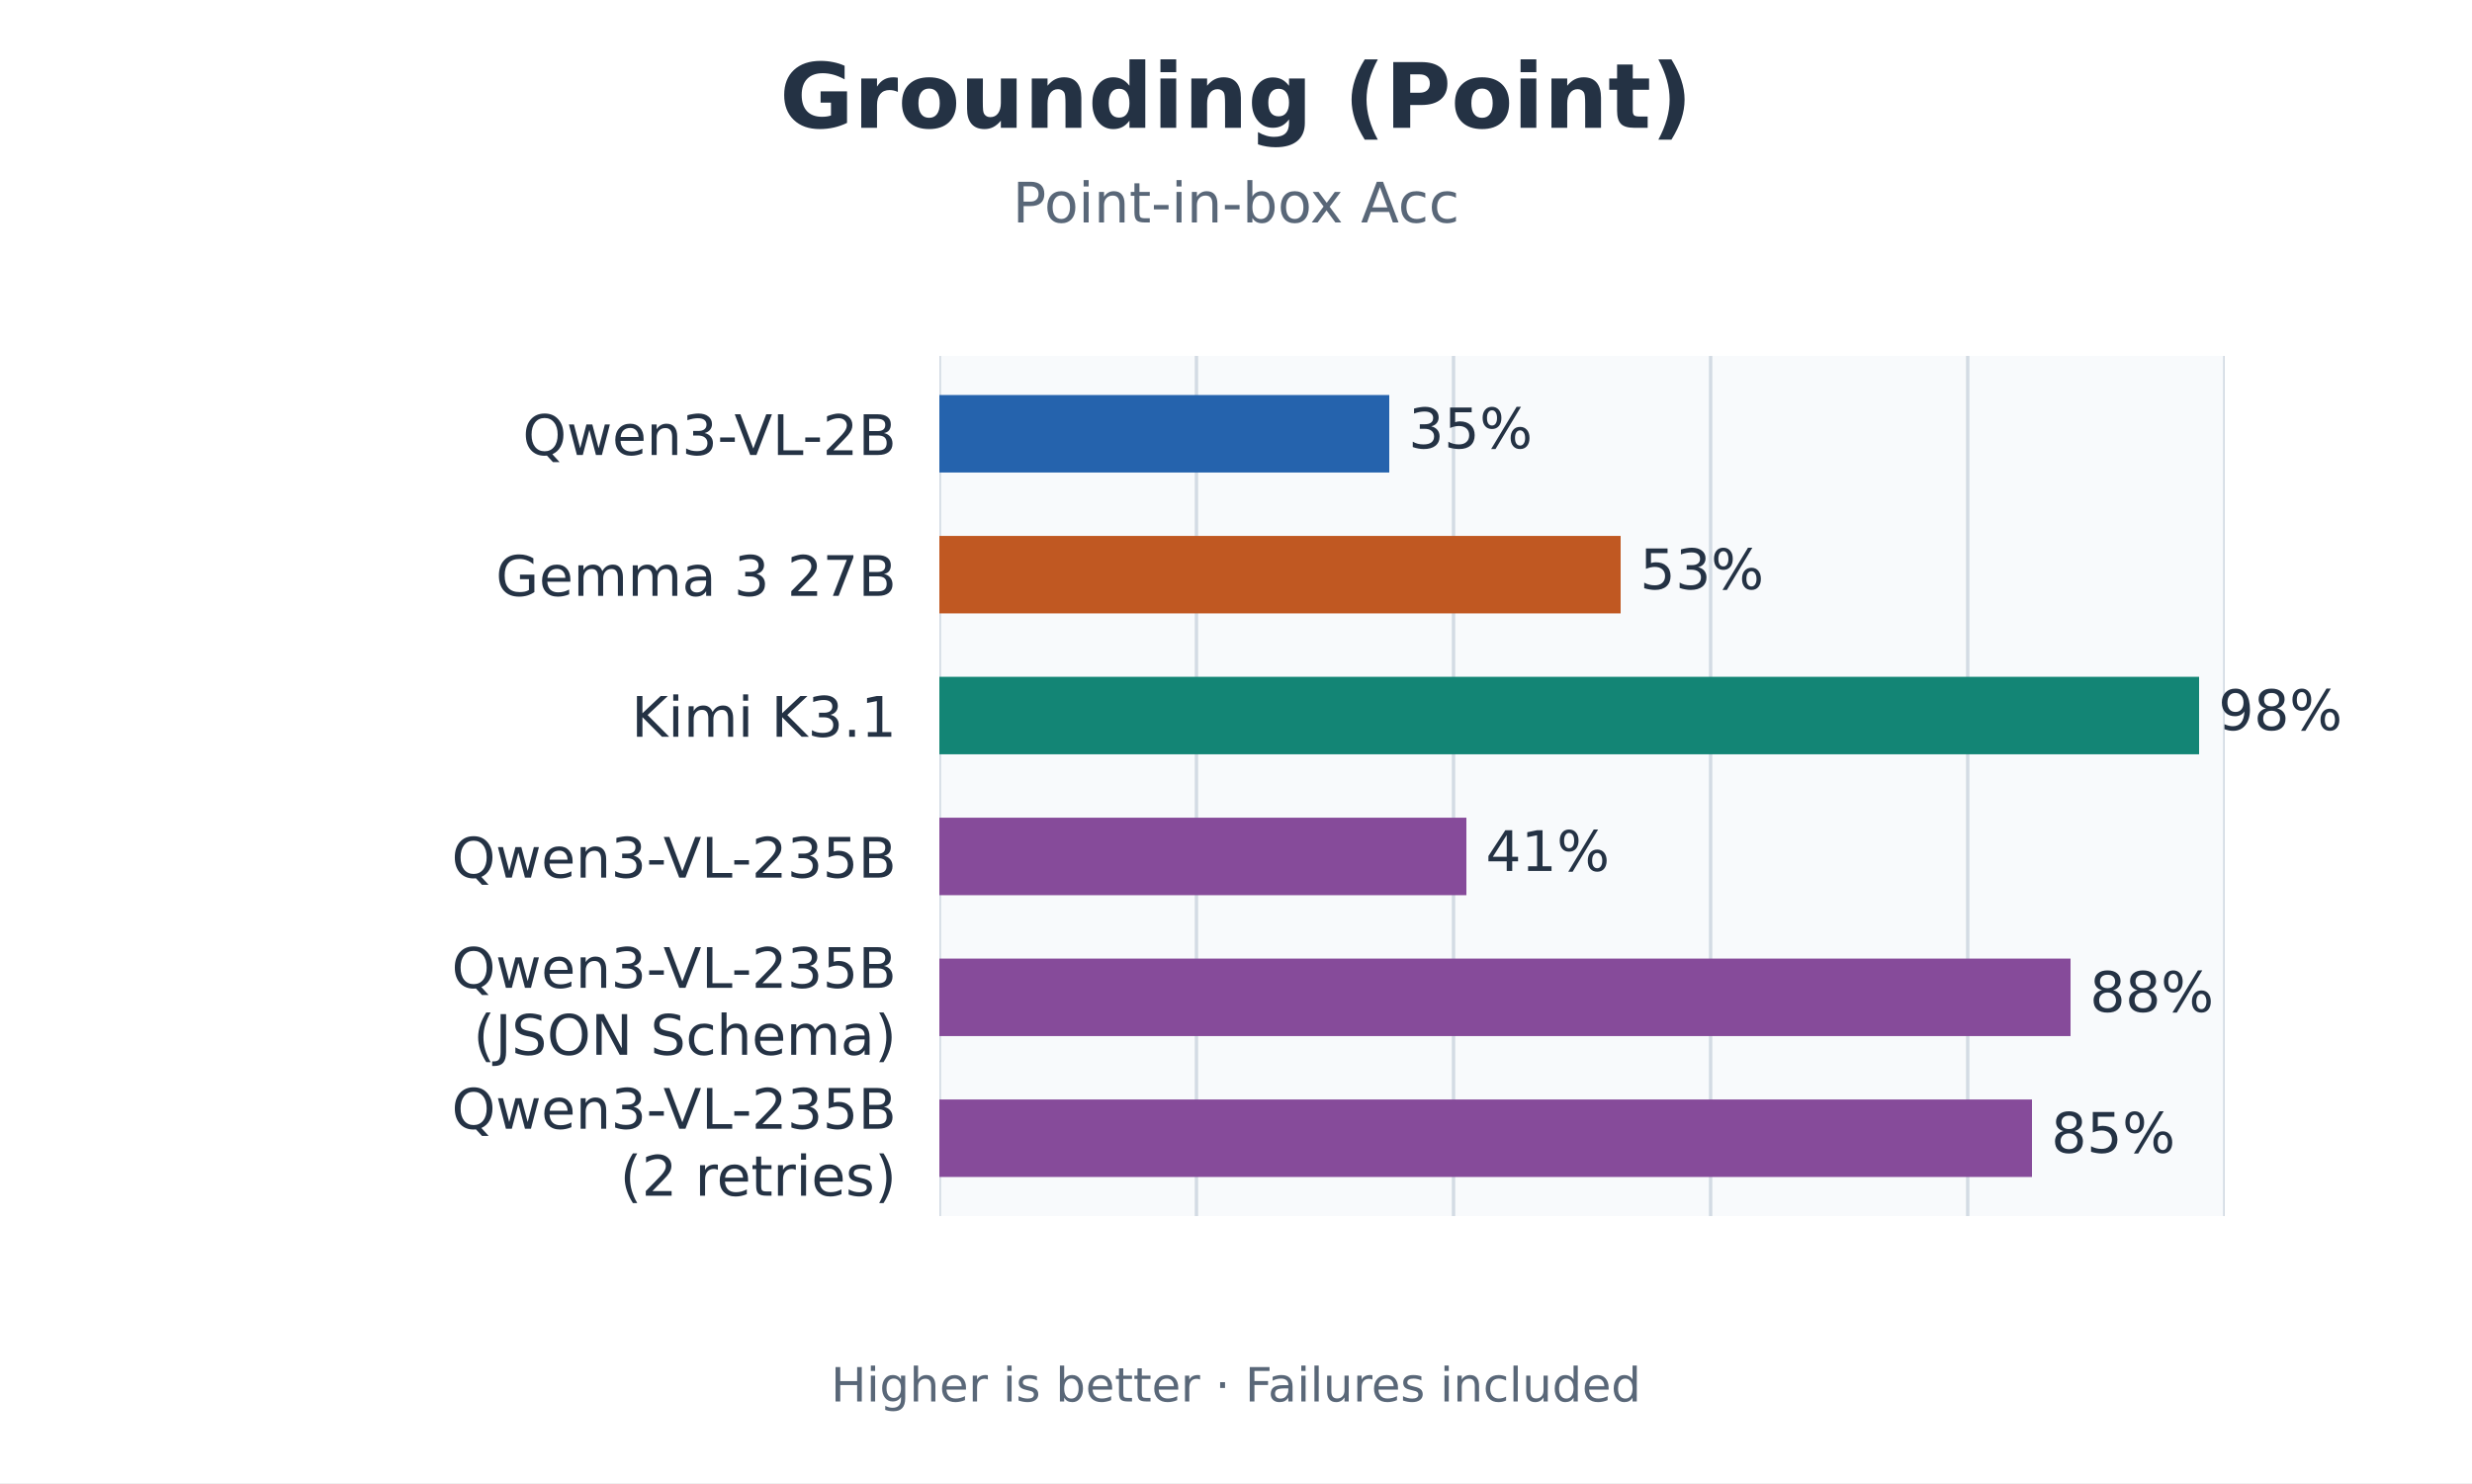
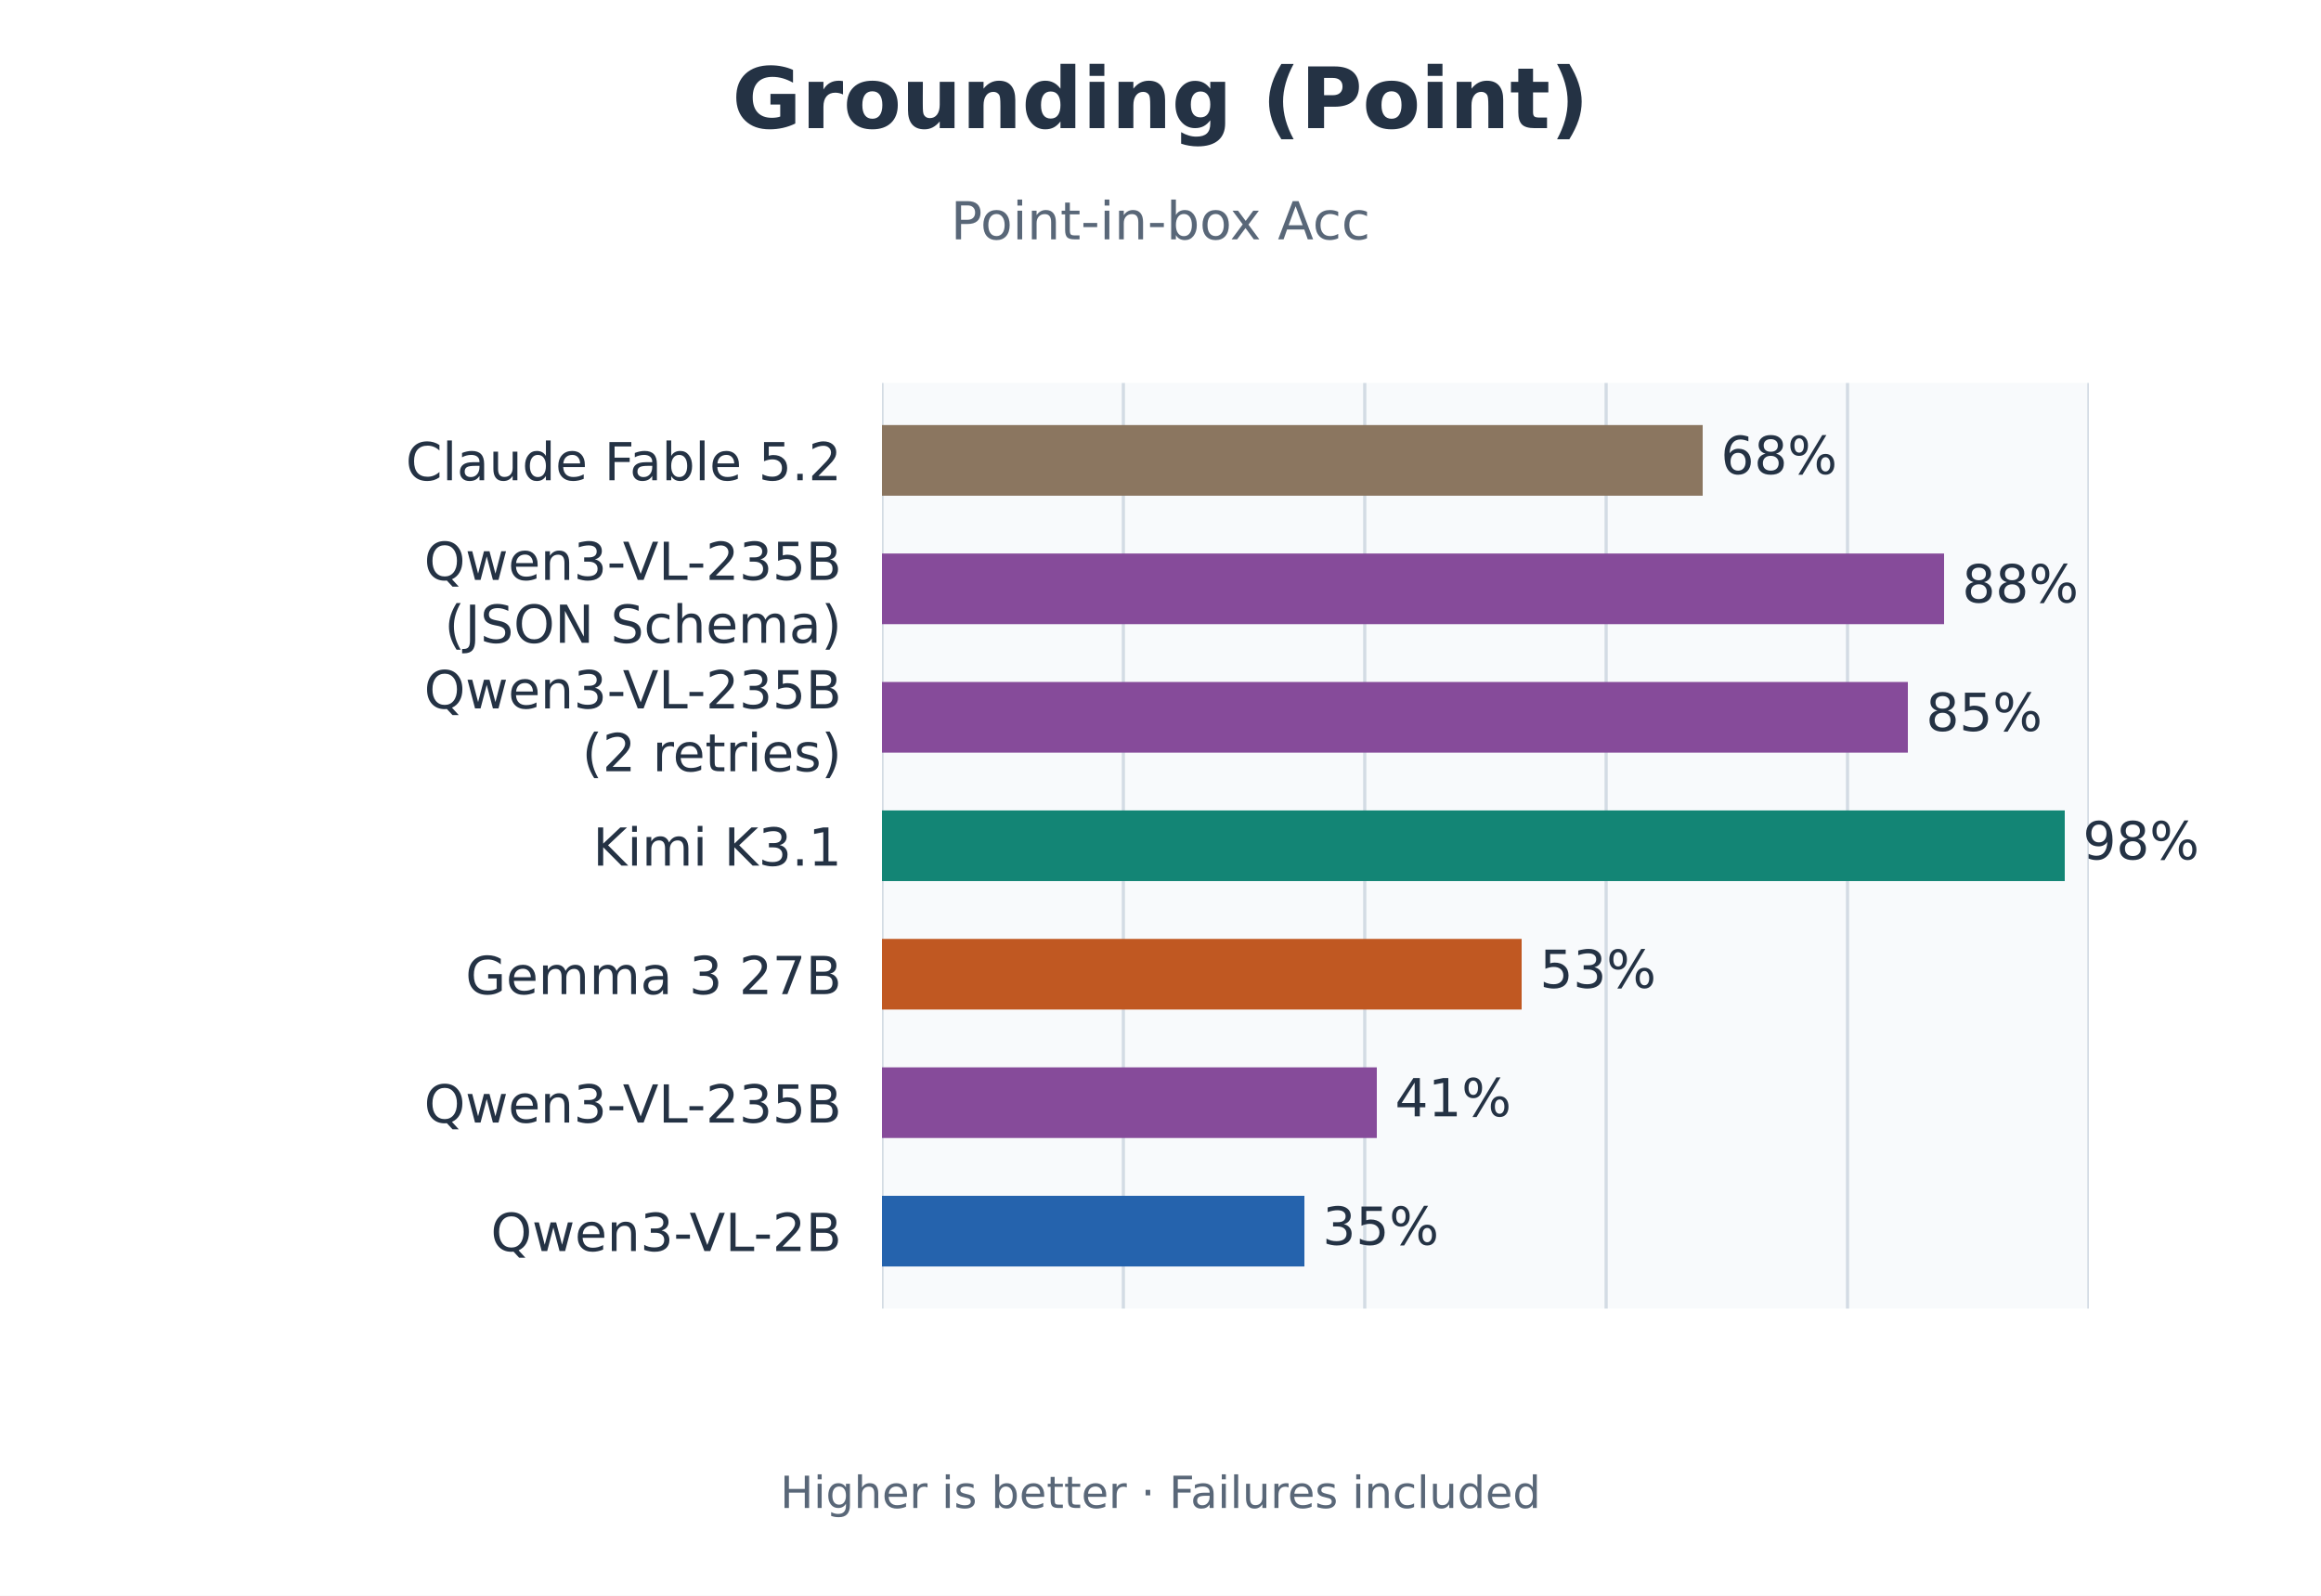
- <svg xmlns="http://www.w3.org/2000/svg" width="576pt" height="345.6pt" viewBox="0 0 576 345.6" version="1.1">
+ <svg xmlns="http://www.w3.org/2000/svg" width="576pt" height="396pt" viewBox="0 0 576 396" version="1.1">
  <defs>
    <style type="text/css">*{stroke-linejoin: round; stroke-linecap: butt}</style>
  </defs>
  <g id="figure_1">
    <g id="patch_1">
-       <path d="M 0 345.6 L 576 345.6 L 576 0 L 0 0 z " style="fill: #ffffff" />
+       <path d="M 0 396 L 576 396 L 576 0 L 0 0 z " style="fill: #ffffff" />
    </g>
    <g id="axes_1">
      <g id="patch_2">
-         <path d="M 218.88 283.392 L 518.4 283.392 L 518.4 82.944 L 218.88 82.944 z " style="fill: #f8fafc" />
+         <path d="M 218.88 324.72 L 518.4 324.72 L 518.4 95.04 L 218.88 95.04 z " style="fill: #f8fafc" />
      </g>
      <g id="matplotlib.axis_1">
        <g id="xtick_1">
          <g id="line2d_1">
-             <path d="M 218.88 283.392 L 218.88 82.944 " clip-path="url(#p9a324c0101)" style="fill: none; stroke: #d3dbe4; stroke-width: 0.8; stroke-linecap: square" />
+             <path d="M 218.88 324.72 L 218.88 95.04 " clip-path="url(#p2f2c2fe694)" style="fill: none; stroke: #d3dbe4; stroke-width: 0.8; stroke-linecap: square" />
          </g>
          <g id="line2d_2" />
        </g>
        <g id="xtick_2">
          <g id="line2d_3">
-             <path d="M 278.784 283.392 L 278.784 82.944 " clip-path="url(#p9a324c0101)" style="fill: none; stroke: #d3dbe4; stroke-width: 0.8; stroke-linecap: square" />
+             <path d="M 278.784 324.72 L 278.784 95.04 " clip-path="url(#p2f2c2fe694)" style="fill: none; stroke: #d3dbe4; stroke-width: 0.8; stroke-linecap: square" />
          </g>
          <g id="line2d_4" />
        </g>
        <g id="xtick_3">
          <g id="line2d_5">
-             <path d="M 338.688 283.392 L 338.688 82.944 " clip-path="url(#p9a324c0101)" style="fill: none; stroke: #d3dbe4; stroke-width: 0.8; stroke-linecap: square" />
+             <path d="M 338.688 324.72 L 338.688 95.04 " clip-path="url(#p2f2c2fe694)" style="fill: none; stroke: #d3dbe4; stroke-width: 0.8; stroke-linecap: square" />
          </g>
          <g id="line2d_6" />
        </g>
        <g id="xtick_4">
          <g id="line2d_7">
-             <path d="M 398.592 283.392 L 398.592 82.944 " clip-path="url(#p9a324c0101)" style="fill: none; stroke: #d3dbe4; stroke-width: 0.8; stroke-linecap: square" />
+             <path d="M 398.592 324.72 L 398.592 95.04 " clip-path="url(#p2f2c2fe694)" style="fill: none; stroke: #d3dbe4; stroke-width: 0.8; stroke-linecap: square" />
          </g>
          <g id="line2d_8" />
        </g>
        <g id="xtick_5">
          <g id="line2d_9">
-             <path d="M 458.496 283.392 L 458.496 82.944 " clip-path="url(#p9a324c0101)" style="fill: none; stroke: #d3dbe4; stroke-width: 0.8; stroke-linecap: square" />
+             <path d="M 458.496 324.72 L 458.496 95.04 " clip-path="url(#p2f2c2fe694)" style="fill: none; stroke: #d3dbe4; stroke-width: 0.8; stroke-linecap: square" />
          </g>
          <g id="line2d_10" />
        </g>
        <g id="xtick_6">
          <g id="line2d_11">
-             <path d="M 518.4 283.392 L 518.4 82.944 " clip-path="url(#p9a324c0101)" style="fill: none; stroke: #d3dbe4; stroke-width: 0.8; stroke-linecap: square" />
+             <path d="M 518.4 324.72 L 518.4 95.04 " clip-path="url(#p2f2c2fe694)" style="fill: none; stroke: #d3dbe4; stroke-width: 0.8; stroke-linecap: square" />
          </g>
          <g id="line2d_12" />
        </g>
      </g>
      <g id="matplotlib.axis_2">
        <g id="ytick_1">
          <g id="line2d_13" />
          <g id="text_1">
-             <text style="font-size: 13px; font-family: 'DejaVu Sans'; text-anchor: end; fill: #243244" x="208.88" y="106.023" transform="rotate(-0 208.88 106.0229)">Qwen3-VL-2B</text>
+             <text style="font-size: 13px; font-family: 'DejaVu Sans'; text-anchor: end; fill: #243244" x="208.88" y="119.185" transform="rotate(-0 208.88 119.1854)">Claude Fable 5.2</text>
          </g>
        </g>
        <g id="ytick_2">
          <g id="line2d_14" />
          <g id="text_2">
-             <text style="font-size: 13px; font-family: 'DejaVu Sans'; text-anchor: end; fill: #243244" x="208.88" y="138.856" transform="rotate(-0 208.88 138.8564)">Gemma 3 27B</text>
+             <text style="font-size: 13px; font-family: 'DejaVu Sans'; fill: #243244" transform="translate(105.2456 143.9116)">Qwen3-VL-235B</text>
+             <text style="font-size: 13px; font-family: 'DejaVu Sans'; fill: #243244" transform="translate(110.2892 159.5152)">(JSON Schema)</text>
          </g>
        </g>
        <g id="ytick_3">
          <g id="line2d_15" />
          <g id="text_3">
-             <text style="font-size: 13px; font-family: 'DejaVu Sans'; text-anchor: end; fill: #243244" x="208.88" y="171.69" transform="rotate(-0 208.88 171.6903)">Kimi K3.1</text>
+             <text style="font-size: 13px; font-family: 'DejaVu Sans'; fill: #243244" transform="translate(105.2456 175.7895)">Qwen3-VL-235B</text>
+             <text style="font-size: 13px; font-family: 'DejaVu Sans'; fill: #243244" transform="translate(144.4528 191.393)">(2 retries)</text>
          </g>
        </g>
        <g id="ytick_4">
          <g id="line2d_16" />
          <g id="text_4">
-             <text style="font-size: 13px; font-family: 'DejaVu Sans'; text-anchor: end; fill: #243244" x="208.88" y="204.523" transform="rotate(-0 208.88 204.5232)">Qwen3-VL-235B</text>
+             <text style="font-size: 13px; font-family: 'DejaVu Sans'; text-anchor: end; fill: #243244" x="208.88" y="214.819" transform="rotate(-0 208.88 214.819)">Kimi K3.1</text>
          </g>
        </g>
        <g id="ytick_5">
          <g id="line2d_17" />
          <g id="text_5">
-             <text style="font-size: 13px; font-family: 'DejaVu Sans'; fill: #243244" transform="translate(105.2456 230.2055)">Qwen3-VL-235B</text>
-             <text style="font-size: 13px; font-family: 'DejaVu Sans'; fill: #243244" transform="translate(110.2892 245.809)">(JSON Schema)</text>
+             <text style="font-size: 13px; font-family: 'DejaVu Sans'; text-anchor: end; fill: #243244" x="208.88" y="246.696" transform="rotate(-0 208.88 246.6963)">Gemma 3 27B</text>
          </g>
        </g>
        <g id="ytick_6">
          <g id="line2d_18" />
          <g id="text_6">
-             <text style="font-size: 13px; font-family: 'DejaVu Sans'; fill: #243244" transform="translate(105.2456 263.0389)">Qwen3-VL-235B</text>
-             <text style="font-size: 13px; font-family: 'DejaVu Sans'; fill: #243244" transform="translate(144.4528 278.6424)">(2 retries)</text>
+             <text style="font-size: 13px; font-family: 'DejaVu Sans'; text-anchor: end; fill: #243244" x="208.88" y="278.574" transform="rotate(-0 208.88 278.5742)">Qwen3-VL-235B</text>
+           </g>
+         </g>
+         <g id="ytick_7">
+           <g id="line2d_19" />
+           <g id="text_7">
+             <text style="font-size: 13px; font-family: 'DejaVu Sans'; text-anchor: end; fill: #243244" x="208.88" y="310.452" transform="rotate(-0 208.88 310.4521)">Qwen3-VL-2B</text>
          </g>
        </g>
      </g>
      <g id="patch_3">
-         <path d="M 218.88 92.055 L 323.712 92.055 L 323.712 110.114 L 218.88 110.114 z " clip-path="url(#p9a324c0101)" style="fill: #2563ad" />
+         <path d="M 218.88 105.48 L 422.554 105.48 L 422.554 123.013 L 218.88 123.013 z " clip-path="url(#p2f2c2fe694)" style="fill: #8b7660" />
      </g>
      <g id="patch_4">
-         <path d="M 218.88 124.889 L 377.626 124.889 L 377.626 142.947 L 218.88 142.947 z " clip-path="url(#p9a324c0101)" style="fill: #c05822" />
+         <path d="M 218.88 137.358 L 482.458 137.358 L 482.458 154.891 L 218.88 154.891 z " clip-path="url(#p2f2c2fe694)" style="fill: #864b9a" />
      </g>
      <g id="patch_5">
-         <path d="M 218.88 157.722 L 512.41 157.722 L 512.41 175.78 L 218.88 175.78 z " clip-path="url(#p9a324c0101)" style="fill: #138575" />
+         <path d="M 218.88 169.236 L 473.472 169.236 L 473.472 186.769 L 218.88 186.769 z " clip-path="url(#p2f2c2fe694)" style="fill: #864b9a" />
      </g>
      <g id="patch_6">
-         <path d="M 218.88 190.556 L 341.683 190.556 L 341.683 208.614 L 218.88 208.614 z " clip-path="url(#p9a324c0101)" style="fill: #864b9a" />
+         <path d="M 218.88 201.114 L 512.41 201.114 L 512.41 218.646 L 218.88 218.646 z " clip-path="url(#p2f2c2fe694)" style="fill: #138575" />
      </g>
      <g id="patch_7">
-         <path d="M 218.88 223.389 L 482.458 223.389 L 482.458 241.447 L 218.88 241.447 z " clip-path="url(#p9a324c0101)" style="fill: #864b9a" />
+         <path d="M 218.88 232.991 L 377.626 232.991 L 377.626 250.524 L 218.88 250.524 z " clip-path="url(#p2f2c2fe694)" style="fill: #c05822" />
      </g>
      <g id="patch_8">
-         <path d="M 218.88 256.222 L 473.472 256.222 L 473.472 274.281 L 218.88 274.281 z " clip-path="url(#p9a324c0101)" style="fill: #864b9a" />
+         <path d="M 218.88 264.869 L 341.683 264.869 L 341.683 282.402 L 218.88 282.402 z " clip-path="url(#p2f2c2fe694)" style="fill: #864b9a" />
      </g>
-       <g id="text_7">
-         <text style="font-size: 13px; font-family: 'DejaVu Sans'; text-anchor: start; fill: #243244" x="328.205" y="104.461" transform="rotate(-0 328.2048 104.4614)">35%</text>
+       <g id="patch_9">
+         <path d="M 218.88 296.747 L 323.712 296.747 L 323.712 314.28 L 218.88 314.28 z " clip-path="url(#p2f2c2fe694)" style="fill: #2563ad" />
      </g>
      <g id="text_8">
-         <text style="font-size: 13px; font-family: 'DejaVu Sans'; text-anchor: start; fill: #243244" x="382.118" y="137.295" transform="rotate(-0 382.1184 137.2948)">53%</text>
+         <text style="font-size: 13px; font-family: 'DejaVu Sans'; text-anchor: start; fill: #243244" x="427.046" y="117.623" transform="rotate(-0 427.0464 117.6234)">68%</text>
      </g>
      <g id="text_9">
-         <text style="font-size: 13px; font-family: 'DejaVu Sans'; text-anchor: start; fill: #243244" x="516.902" y="170.128" transform="rotate(-0 516.9024 170.1282)">98%</text>
+         <text style="font-size: 13px; font-family: 'DejaVu Sans'; text-anchor: start; fill: #243244" x="486.95" y="149.501" transform="rotate(-0 486.9504 149.5012)">88%</text>
      </g>
      <g id="text_10">
-         <text style="font-size: 13px; font-family: 'DejaVu Sans'; text-anchor: start; fill: #243244" x="346.176" y="202.962" transform="rotate(-0 346.176 202.9617)">41%</text>
+         <text style="font-size: 13px; font-family: 'DejaVu Sans'; text-anchor: start; fill: #243244" x="477.965" y="181.379" transform="rotate(-0 477.9648 181.3791)">85%</text>
      </g>
      <g id="text_11">
-         <text style="font-size: 13px; font-family: 'DejaVu Sans'; text-anchor: start; fill: #243244" x="486.95" y="235.795" transform="rotate(-0 486.9504 235.7951)">88%</text>
+         <text style="font-size: 13px; font-family: 'DejaVu Sans'; text-anchor: start; fill: #243244" x="516.902" y="213.257" transform="rotate(-0 516.9024 213.257)">98%</text>
      </g>
      <g id="text_12">
-         <text style="font-size: 13px; font-family: 'DejaVu Sans'; text-anchor: start; fill: #243244" x="477.965" y="268.628" transform="rotate(-0 477.9648 268.6285)">85%</text>
+         <text style="font-size: 13px; font-family: 'DejaVu Sans'; text-anchor: start; fill: #243244" x="382.118" y="245.135" transform="rotate(-0 382.1184 245.1348)">53%</text>
+       </g>
+       <g id="text_13">
+         <text style="font-size: 13px; font-family: 'DejaVu Sans'; text-anchor: start; fill: #243244" x="346.176" y="277.013" transform="rotate(-0 346.176 277.0127)">41%</text>
+       </g>
+       <g id="text_14">
+         <text style="font-size: 13px; font-family: 'DejaVu Sans'; text-anchor: start; fill: #243244" x="328.205" y="308.891" transform="rotate(-0 328.2048 308.8905)">35%</text>
      </g>
    </g>
-     <g id="text_13">
-       <text style="font-weight: 700; font-size: 21px; font-family: 'DejaVu Sans'; text-anchor: middle; fill: #243244" x="288" y="29.781" transform="rotate(-0 288 29.78072)">Grounding (Point)</text>
+     <g id="text_15">
+       <text style="font-weight: 700; font-size: 21px; font-family: 'DejaVu Sans'; text-anchor: middle; fill: #243244" x="288" y="31.797" transform="rotate(-0 288 31.79672)">Grounding (Point)</text>
    </g>
-     <g id="text_14">
-       <text style="font-size: 13px; font-family: 'DejaVu Sans'; text-anchor: middle; fill: #596778" x="288" y="51.84" transform="rotate(-0 288 51.84)">Point-in-box Acc</text>
+     <g id="text_16">
+       <text style="font-size: 13px; font-family: 'DejaVu Sans'; text-anchor: middle; fill: #596778" x="288" y="59.4" transform="rotate(-0 288 59.4)">Point-in-box Acc</text>
    </g>
-     <g id="text_15">
-       <text style="font-size: 11px; font-family: 'DejaVu Sans'; text-anchor: middle; fill: #596778" x="288" y="326.592" transform="rotate(-0 288 326.592)">Higher is better · Failures included</text>
+     <g id="text_17">
+       <text style="font-size: 11px; font-family: 'DejaVu Sans'; text-anchor: middle; fill: #596778" x="288" y="374.22" transform="rotate(-0 288 374.22)">Higher is better · Failures included</text>
    </g>
  </g>
  <defs>
-     <clipPath id="p9a324c0101">
-       <rect x="218.88" y="82.944" width="299.52" height="200.448" />
+     <clipPath id="p2f2c2fe694">
+       <rect x="218.88" y="95.04" width="299.52" height="229.68" />
    </clipPath>
  </defs>
</svg>
